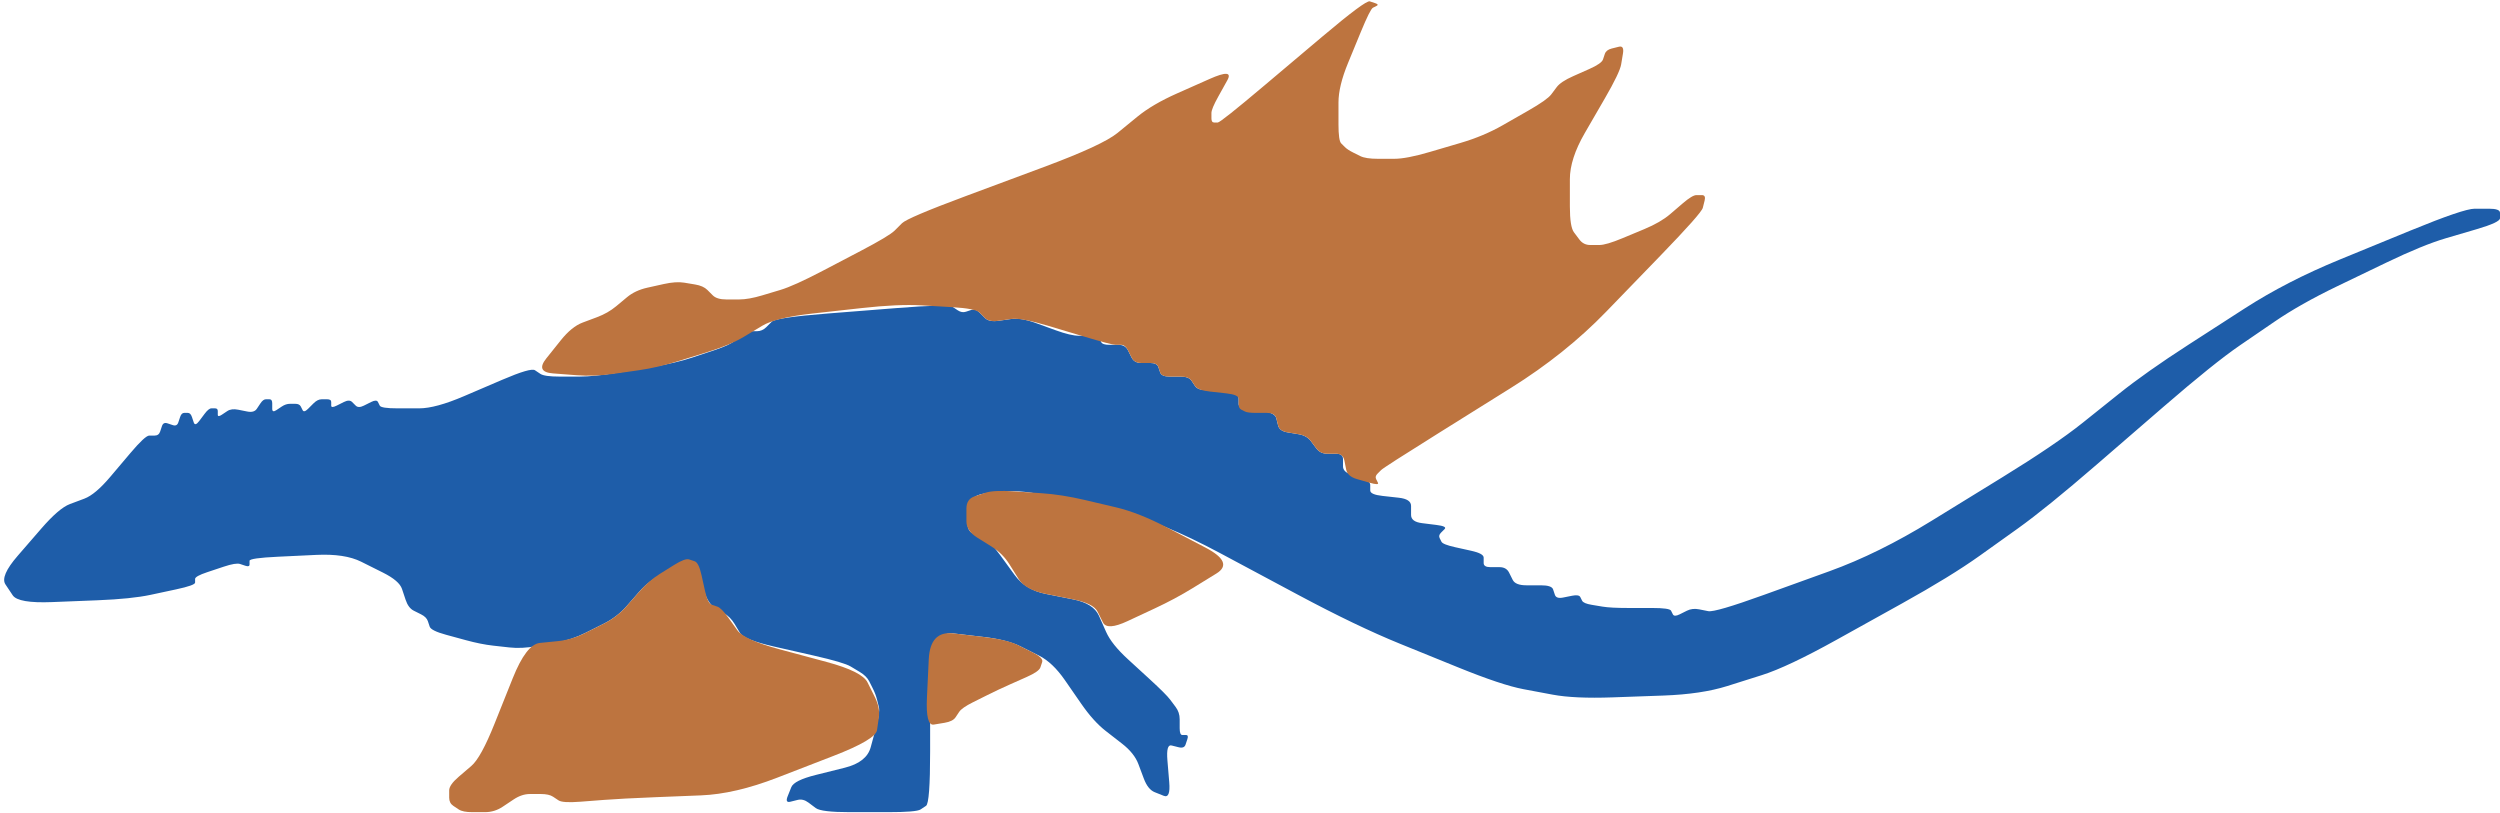
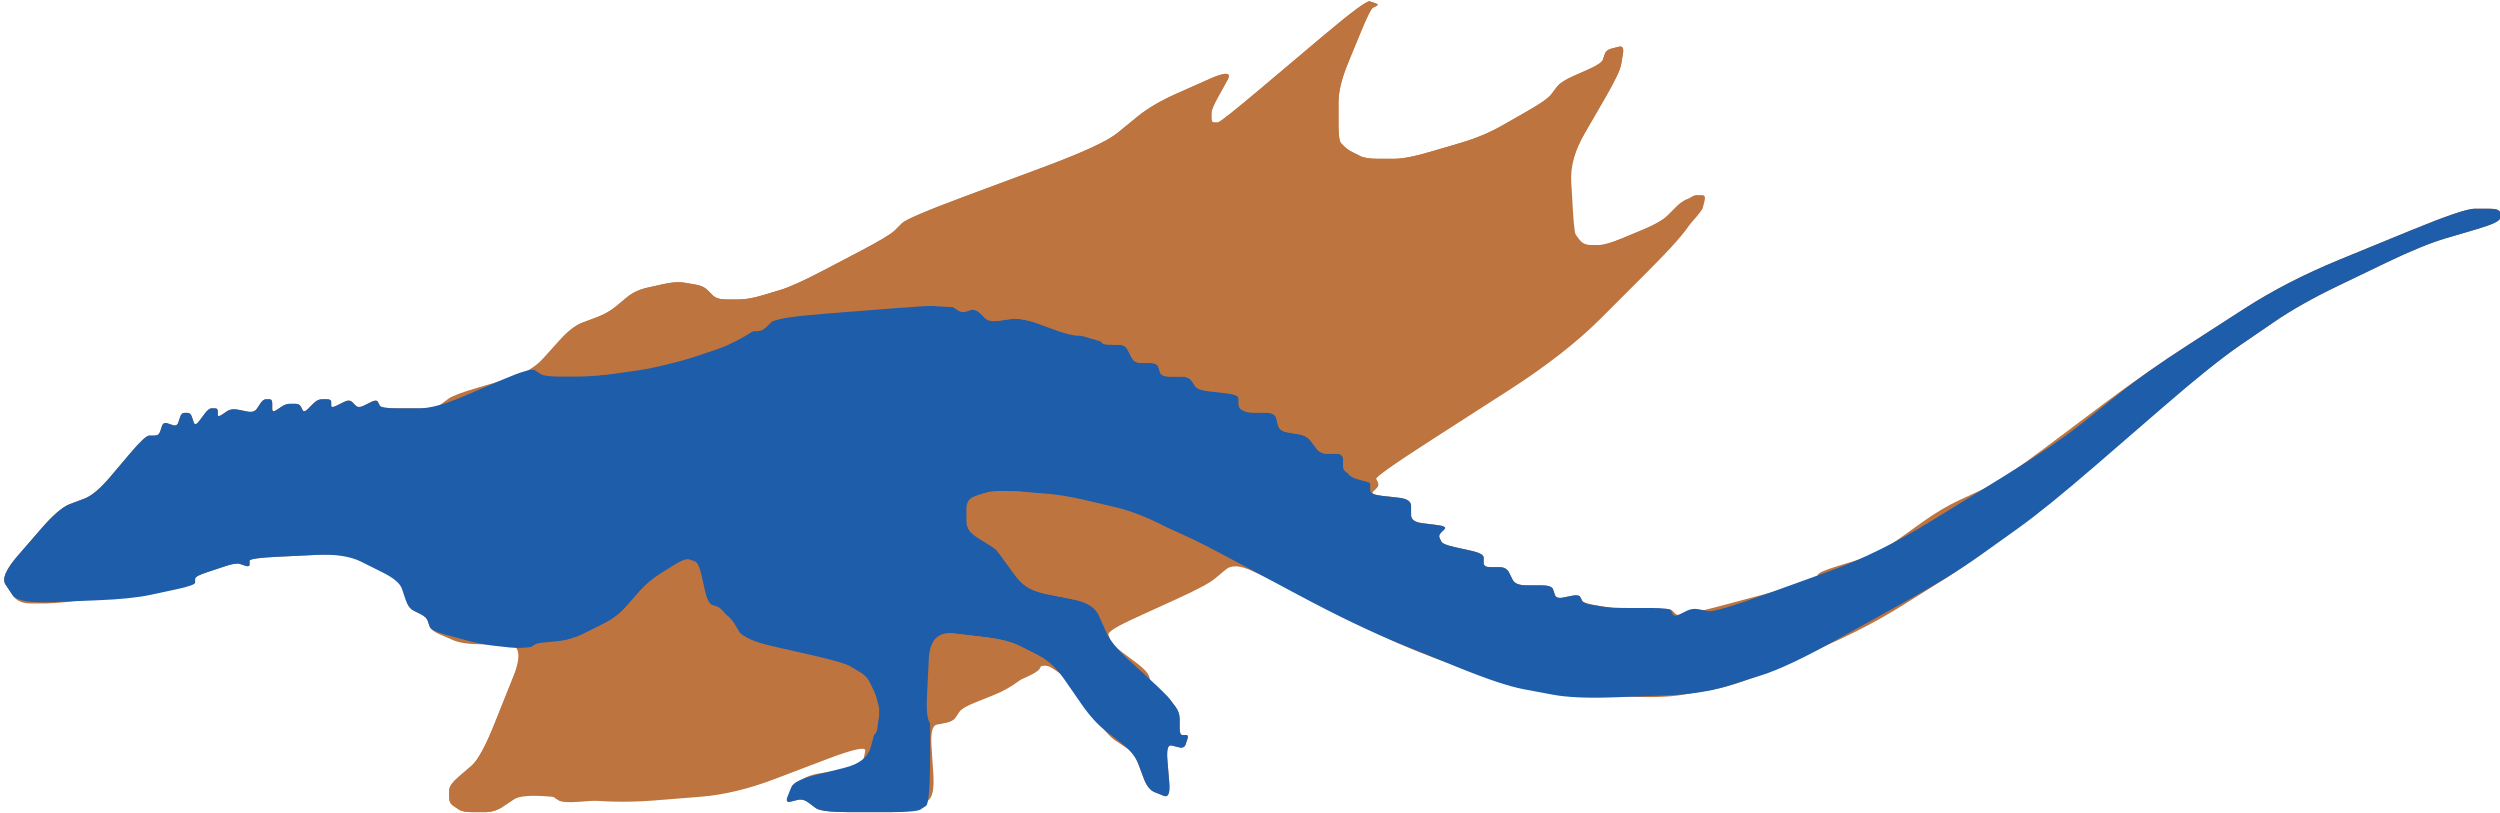
<svg xmlns="http://www.w3.org/2000/svg" viewBox="0 0 551 179" width="551" height="179">
+   <path data-wing-backing="true" fill="rgb(189,116,63)" d="M291.4 8.1L291.4 8.1Q301 0 301.9 0.3L303.1 0.7Q304 1 303.4 1.3L302.6 1.7Q302 2 299.9 7.1L297.1 13.9Q295 19 295 22.6L295 27.4Q295 31 295.6 31.6L296.4 32.4Q297 33 298.2 33.6L299.8 34.4Q301 35 303.7 35L307.3 35Q310 35 315.1 33.5L321.9 31.5Q327 30 331.2 27.6L336.8 24.4Q341 22 341.9 20.8L343.1 19.2Q344 18 346.7 16.8L350.3 15.2Q353 14 353.3 13.1L353.7 11.9Q354 11 355.2 10.7L356.8 10.3Q358 10 357.7 11.8L357.3 14.2Q357 16 353.7 21.7L349.3 29.3Q346 35 346.3 40.1L346.7 46.9Q347 52 347.6 52.6L348.4 53.4Q349 54 350.5 54L352.5 54Q354 54 357.6 52.5L362.4 50.5Q366 49 367.5 47.5L369.5 45.5Q371 44 372.5 43.7L374.5 43.3Q376 43 374.5 45.7L372.5 49.3Q371 52 363.2 59.8L352.8 70.2Q345 78 332.4 86.1L315.6 96.9Q303 105 303.3 105.6L303.7 106.4Q304 107 303.4 107.6L302.6 108.4Q302 109 304.7 109.3L308.3 109.7Q311 110 311 111.5L311 113.5Q311 115 313.4 115.3L316.6 115.7Q319 116 318.4 116.6L317.6 117.4Q317 118 317.3 118.6L317.7 119.4Q318 120 320.7 120.6L324.3 121.4Q327 122 327 122.9L327 124.1Q327 125 328.5 125L330.5 125Q332 125 332.6 126.2L333.4 127.8Q334 129 336.4 129L339.6 129Q342 129 342.3 129.9L342.7 131.1Q343 132 344.5 131.7L346.5 131.3Q348 131 348.3 131.6L348.7 132.4Q349 133 352.9 133.6L358.1 134.4Q362 135 363.8 134.7L366.2 134.3Q368 134 368.6 134.6L369.4 135.4Q370 136 379 133.6L391 130.4Q400 128 400.3 127.4L400.7 126.6Q401 126 404.9 124.8L410.1 123.2Q414 122 418.2 119L423.8 115Q428 112 431.9 110.2L437.1 107.8Q441 106 450.6 98.8L463.4 89.2Q473 82 482.3 76L494.7 68Q504 62 515.7 57.2L531.3 50.8Q543 46 545.4 46L548.6 46Q551 46 551 46.9L551 48.1Q551 49 545.9 50.5L539.1 52.5Q534 54 525.9 57.9L515.1 63.1Q507 67 501.3 70.9L493.7 76.1Q488 80 472.4 92.9L451.6 110.1Q436 123 428.8 127.5L419.2 133.5Q412 138 403.3 141.9L391.7 147.1Q383 151 377.9 151.9L371.1 153.1Q366 154 356.7 153.4L344.3 152.6Q335 152 326.9 149L316.1 145Q308 142 301.1 138.4L291.9 133.6Q285 130 281.1 128.2L275.9 125.8Q272 124 270.2 125.5L267.8 127.5Q266 129 259.4 132L250.6 136Q244 139 244.3 139.9L244.7 141.1Q245 142 247.4 143.8L250.6 146.2Q253 148 253.3 149.2L253.7 150.8Q254 152 254.9 152.3L256.1 152.7Q257 153 257.9 154.2L259.1 155.8Q260 157 260 158.5L260 160.5Q260 162 260.6 162L261.4 162Q262 162 261.7 162.9L261.3 164.1Q261 165 259.8 164.7L258.2 164.3Q257 164 257.3 167.6L257.7 172.4Q258 176 256.5 175.4L254.5 174.6Q253 174 252.1 171.6L250.9 168.4Q250 166 248.2 164.8L245.8 163.2Q244 162 241.6 158.4L238.4 153.6Q236 150 234.2 148.8L231.8 147.2Q230 146 227.6 147.8L224.4 150.2Q222 152 219 153.2L215 154.8Q212 156 211.4 156.9L210.6 158.1Q210 159 208.5 159.3L206.5 159.7Q205 160 205.3 164.5L205.7 170.5Q206 175 204.8 176.2L203.2 177.8Q202 179 195.7 179L187.3 179Q181 179 179.8 178.1L178.2 176.9Q177 176 175.8 176.3L174.2 176.7Q173 177 174.2 175.2L175.8 172.8Q177 171 180.9 170.4L186.1 169.6Q190 169 190.3 167.5L190.7 165.5Q191 164 182.3 167.3L170.7 171.7Q162 175 154.5 175.6L144.5 176.4Q137 177 130.4 176.4L121.6 175.6Q115 175 113.2 176.2L110.8 177.8Q109 179 106.9 179L104.1 179Q102 179 101.1 178.4L99.9 177.6Q99 177 99 175.8L99 174.2Q99 173 101.1 171.2L103.9 168.8Q106 167 109 159.5L113 149.5Q116 142 111.8 142L106.2 142Q102 142 99.9 141.1L97.1 139.9Q95 139 94.7 138.1L94.3 136.9Q94 136 92.8 135.4L91.2 134.6Q90 134 89.7 132.5L89.3 130.5Q89 129 87.5 127.8L85.5 126.2Q84 125 81.6 124.1L78.4 122.9Q76 122 69.7 122.3L61.3 122.7Q55 123 55 123.6L55 124.4Q55 125 54.1 124.7L52.9 124.3Q52 124 50.2 124.6L47.8 125.4Q46 126 45.1 126.3L43.9 126.7Q43 127 43 127.6L43 128.4Q43 129 34 130.2L22 131.8Q13 133 10.3 133L6.7 133Q4 133 2.8 131.2L1.2 128.8Q0 127 3.9 122.5L9.1 116.5Q13 112 15.4 111.1L18.6 109.9Q21 109 24.3 105.1L28.7 99.9Q32 96 32.9 96L34.1 96Q35 96 35.3 95.1L35.7 93.9Q36 93 36.9 93.3L38.1 93.7Q39 94 39.3 93.1L39.7 91.9Q40 91 40.6 91L41.4 91Q42 91 42.3 91.9L42.7 93.1Q43 94 43.9 92.8L45.1 91.2Q46 90 46.6 90L47.4 90Q48 90 48 90.6L48 91.4Q48 92 48.9 91.4L50.1 90.6Q51 90 52.5 90.3L54.5 90.7Q56 91 56.6 90.1L57.4 88.9Q58 88 58.6 88L59.4 88Q60 88 60 88.9L60 90.1Q60 91 60.9 90.4L62.1 89.6Q63 89 63.9 89L65.1 89Q66 89 66.3 89.6L66.7 90.4Q67 91 67.9 90.1L69.1 88.9Q70 88 70.9 88L72.1 88Q73 88 73 88.6L73 89.4Q73 90 74.2 89.4L75.8 88.6Q77 88 77.6 88.6L78.4 89.4Q79 90 80.2 89.4L81.8 88.6Q83 88 83.3 88.6L83.7 89.4Q84 90 87.6 90L92.4 90Q96 90 97.2 89.1L98.8 87.9Q100 87 105.1 85.5L111.9 83.5Q117 82 119.7 79L123.3 75Q126 72 128.4 71.1L131.6 69.9Q134 69 135.8 67.5L138.2 65.5Q140 64 142.7 63.4L146.3 62.6Q149 62 150.8 62.3L153.2 62.7Q155 63 155.9 63.9L157.1 65.1Q158 66 160.1 66L162.9 66Q165 66 168 65.1L172 63.9Q175 63 181.3 59.7L189.7 55.3Q196 52 197.2 50.8L198.8 49.2Q200 48 212.9 43.2L230.1 36.8Q243 32 246.3 29.3L250.7 25.7Q254 23 259.4 20.6L266.6 17.4Q272 15 270.5 17.7L268.5 21.3Q267 24 267 24.9L267 26.1Q267 27 267.6 27L268.4 27Q269 27 278.6 18.9Z" />
  <path fill="rgb(30,93,169)" d="M531.3 50.8L531.3 50.8Q543 46 545.4 46L548.6 46Q551 46 551 46.9L551 48.1Q551 49 545.9 50.5L539.1 52.5Q534 54 525.9 57.9L515.1 63.1Q507 67 501.3 70.9L493.7 76.1Q488 80 476.9 89.6L462.1 102.4Q451 112 444.7 116.5L436.3 122.5Q430 127 419.2 133L404.8 141Q394 147 388.3 148.8L380.7 151.2Q375 153 366.6 153.3L355.4 153.7Q347 154 342.2 153.1L335.8 151.9Q331 151 321.4 147.1L308.6 141.9Q299 138 286.1 131.1L268.9 121.9Q256 115 247 112.9L235 110.1Q226 108 222.4 108.3L217.6 108.7Q214 109 213.7 111.4L213.3 114.6Q213 117 214.5 117.6L216.5 118.4Q218 119 220.4 122.3L223.6 126.7Q226 130 230.5 130.9L236.5 132.1Q241 133 242.2 135.7L243.8 139.3Q245 142 248.6 145.3L253.4 149.7Q257 153 257.9 154.2L259.1 155.8Q260 157 260 158.5L260 160.5Q260 162 260.6 162L261.4 162Q262 162 261.7 162.9L261.3 164.1Q261 165 259.8 164.7L258.2 164.3Q257 164 257.3 167.6L257.7 172.4Q258 176 256.5 175.4L254.5 174.6Q253 174 252.1 171.6L250.9 168.4Q250 166 247.3 163.9L243.7 161.1Q241 159 238.3 155.1L234.7 149.9Q232 146 229 144.5L225 142.5Q222 141 216.9 140.4L210.1 139.6Q205 139 205 150.4L205 165.6Q205 177 204.1 177.6L202.9 178.4Q202 179 195.7 179L187.3 179Q181 179 179.8 178.1L178.2 176.9Q177 176 175.8 176.3L174.2 176.7Q173 177 173.6 175.5L174.4 173.5Q175 172 179.8 170.8L186.2 169.2Q191 168 191.9 164.7L193.1 160.3Q194 157 193.7 155.8L193.3 154.2Q193 153 192.4 151.8L191.6 150.2Q191 149 189.5 148.1L187.5 146.9Q186 146 179.4 144.5L170.6 142.5Q164 141 163.1 139.5L161.9 137.5Q161 136 159.5 135.1L157.5 133.9Q156 133 155.1 130L153.9 126Q153 123 150 124.5L146 126.5Q143 128 140.9 130.4L138.1 133.6Q136 136 133 137.5L129 139.5Q126 141 122.7 141.6L118.3 142.4Q115 143 112.3 142.7L108.7 142.3Q106 142 102.7 141.1L98.3 139.9Q95 139 94.7 138.1L94.3 136.9Q94 136 92.8 135.4L91.2 134.6Q90 134 89.4 132.2L88.6 129.8Q88 128 84.4 126.2L79.6 123.8Q76 122 69.7 122.3L61.3 122.7Q55 123 55 123.6L55 124.4Q55 125 54.1 124.7L52.9 124.3Q52 124 49.3 124.9L45.7 126.1Q43 127 43 127.6L43 128.4Q43 129 38.8 129.9L33.2 131.1Q29 132 21.5 132.3L11.5 132.7Q4 133 2.8 131.2L1.2 128.8Q0 127 3.9 122.5L9.1 116.5Q13 112 15.4 111.1L18.6 109.9Q21 109 24.3 105.1L28.7 99.9Q32 96 32.9 96L34.1 96Q35 96 35.3 95.1L35.7 93.9Q36 93 36.9 93.3L38.1 93.7Q39 94 39.3 93.1L39.7 91.9Q40 91 40.6 91L41.4 91Q42 91 42.3 91.9L42.7 93.1Q43 94 43.9 92.8L45.1 91.2Q46 90 46.6 90L47.4 90Q48 90 48 90.6L48 91.4Q48 92 48.9 91.4L50.1 90.6Q51 90 52.5 90.3L54.5 90.7Q56 91 56.6 90.1L57.4 88.9Q58 88 58.6 88L59.4 88Q60 88 60 88.9L60 90.1Q60 91 60.9 90.4L62.1 89.6Q63 89 63.9 89L65.1 89Q66 89 66.3 89.6L66.7 90.4Q67 91 67.9 90.1L69.1 88.9Q70 88 70.9 88L72.1 88Q73 88 73 88.6L73 89.4Q73 90 74.2 89.4L75.8 88.6Q77 88 77.6 88.6L78.4 89.4Q79 90 80.2 89.4L81.8 88.6Q83 88 83.3 88.6L83.7 89.4Q84 90 87.6 90L92.4 90Q96 90 102.3 87.3L110.7 83.7Q117 81 117.9 81.6L119.1 82.4Q120 83 123.3 83L127.7 83Q131 83 136.4 82.1L143.6 80.9Q149 80 152.6 78.8L157.4 77.2Q161 76 161.9 75.1L163.1 73.9Q164 73 165.2 73L166.8 73Q168 73 168.9 72.1L170.1 70.9Q171 70 182.4 69.1L197.6 67.9Q209 67 209.9 67.6L211.1 68.4Q212 69 212.9 68.7L214.1 68.3Q215 68 215.9 68.9L217.1 70.1Q218 71 220.1 70.7L222.9 70.3Q225 70 228.3 71.2L232.7 72.8Q236 74 237.8 74L240.2 74Q242 74 242.3 74.6L242.7 75.4Q243 76 244.5 76L246.5 76Q248 76 248.6 77.2L249.4 78.8Q250 80 251.5 80L253.5 80Q255 80 255.3 80.9L255.7 82.1Q256 83 257.8 83L260.2 83Q262 83 262.6 83.9L263.4 85.1Q264 86 266.1 86L268.9 86Q271 86 271.6 86.3L272.4 86.7Q273 87 273 87.9L273 89.1Q273 90 275.4 90.3L278.6 90.7Q281 91 281.3 92.2L281.7 93.8Q282 95 283.8 95.3L286.2 95.7Q288 96 288.9 97.2L290.1 98.8Q291 100 292.5 100L294.5 100Q296 100 296 101.2L296 102.8Q296 104 297.8 104.6L300.2 105.4Q302 106 302 106.9L302 108.1Q302 109 304.7 109.3L308.3 109.7Q311 110 311 111.5L311 113.5Q311 115 313.4 115.3L316.6 115.7Q319 116 318.4 116.6L317.6 117.4Q317 118 317.3 118.6L317.7 119.4Q318 120 320.7 120.6L324.3 121.4Q327 122 327 122.9L327 124.1Q327 125 328.5 125L330.5 125Q332 125 332.6 126.2L333.4 127.8Q334 129 336.4 129L339.6 129Q342 129 342.3 129.9L342.7 131.1Q343 132 344.5 131.7L346.5 131.3Q348 131 348.3 131.6L348.7 132.4Q349 133 350.8 133.3L353.2 133.7Q355 134 358.9 134L364.1 134Q368 134 368.3 134.6L368.7 135.4Q369 136 370.2 135.4L371.8 134.6Q373 134 374.5 134.3L376.5 134.7Q378 135 388.8 131.1L403.2 125.9Q414 122 425.7 114.8L441.3 105.2Q453 98 459 93.2L467 86.8Q473 82 482.3 76L494.7 68Q504 62 515.7 57.2Z" />
  <path fill="rgb(189,116,63)" d="M291.4 8.1L291.4 8.1Q301 0 301.9 0.3L303.1 0.7Q304 1 303.4 1.3L302.6 1.7Q302 2 299.9 7.1L297.1 13.9Q295 19 295 22.6L295 27.4Q295 31 295.6 31.6L296.4 32.4Q297 33 298.2 33.6L299.8 34.4Q301 35 303.7 35L307.3 35Q310 35 315.1 33.5L321.9 31.5Q327 30 331.2 27.6L336.8 24.4Q341 22 341.9 20.8L343.1 19.2Q344 18 346.7 16.8L350.3 15.2Q353 14 353.3 13.1L353.7 11.9Q354 11 355.2 10.7L356.8 10.3Q358 10 357.7 11.8L357.3 14.2Q357 16 353.7 21.7L349.3 29.3Q346 35 346 39.5L346 45.5Q346 50 346.9 51.2L348.1 52.8Q349 54 350.5 54L352.5 54Q354 54 357.6 52.5L362.4 50.5Q366 49 368.1 47.2L370.9 44.8Q373 43 373.9 43L375.1 43Q376 43 375.7 44.2L375.3 45.8Q375 47 366 56.3L354 68.7Q345 78 333 85.5L317 95.5Q305 103 304.4 103.6L303.6 104.4Q303 105 303.3 105.6L303.7 106.4Q304 107 301.9 106.4L299.1 105.6Q297 105 296.7 103.5L296.3 101.5Q296 100 294.5 100L292.5 100Q291 100 290.1 98.8L288.9 97.2Q288 96 286.2 95.7L283.8 95.3Q282 95 281.7 93.8L281.3 92.2Q281 91 279.2 91L276.8 91Q275 91 274.4 90.7L273.6 90.3Q273 90 273 89.1L273 87.9Q273 87 270.3 86.7L266.7 86.3Q264 86 263.4 85.1L262.6 83.9Q262 83 260.2 83L257.8 83Q256 83 255.7 82.1L255.3 80.9Q255 80 253.5 80L251.5 80Q250 80 249.4 78.8L248.6 77.2Q248 76 247.1 76L245.9 76Q245 76 239 74.2L231 71.8Q225 70 222.9 70.3L220.1 70.7Q218 71 217.1 70.1L215.9 68.9Q215 68 209.9 67.7L203.1 67.3Q198 67 189.9 67.9L179.1 69.1Q171 70 168 71.8L164 74.2Q161 76 156.2 77.5L149.8 79.5Q145 81 140.8 81.6L135.2 82.4Q131 83 127.1 82.7L121.9 82.3Q118 82 120.4 79L123.6 75Q126 72 128.4 71.1L131.6 69.9Q134 69 135.8 67.5L138.2 65.5Q140 64 142.7 63.4L146.3 62.6Q149 62 150.8 62.3L153.2 62.7Q155 63 155.9 63.9L157.1 65.1Q158 66 160.1 66L162.9 66Q165 66 168 65.1L172 63.9Q175 63 181.3 59.7L189.7 55.3Q196 52 197.2 50.8L198.8 49.2Q200 48 212.9 43.2L230.1 36.8Q243 32 246.3 29.3L250.7 25.7Q254 23 259.4 20.6L266.6 17.4Q272 15 270.5 17.7L268.5 21.3Q267 24 267 24.9L267 26.1Q267 27 267.6 27L268.4 27Q269 27 278.6 18.9ZM217.2 108.6L217.2 108.6Q219 108 223.5 108.3L229.5 108.7Q234 109 239.1 110.2L245.9 111.8Q251 113 257.3 116.3L265.7 120.7Q272 124 268.1 126.4L262.9 129.6Q259 132 254.5 134.1L248.5 136.9Q244 139 243.1 137.2L241.9 134.8Q241 133 236.5 132.1L230.5 130.9Q226 130 224.5 127.6L222.5 124.4Q221 122 218.6 120.5L215.4 118.5Q213 117 213 114.9L213 112.1Q213 110 214.8 109.4ZM148.6 124.5L148.6 124.5Q151 123 151.9 123.3L153.1 123.7Q154 124 154.6 126.7L155.4 130.3Q156 133 156.9 133.3L158.1 133.7Q159 134 160.5 136.1L162.5 138.9Q164 141 171.8 143.1L182.2 145.9Q190 148 191.2 150.4L192.8 153.6Q194 156 193.7 158.1L193.3 160.9Q193 163 183.7 166.6L171.3 171.4Q162 175 154.5 175.3L144.5 175.7Q137 176 133.1 176.3L127.9 176.7Q124 177 123.1 176.4L121.9 175.6Q121 175 119.2 175L116.8 175Q115 175 113.2 176.2L110.8 177.8Q109 179 106.9 179L104.1 179Q102 179 101.1 178.4L99.9 177.6Q99 177 99 175.8L99 174.2Q99 173 101.1 171.2L103.9 168.8Q106 167 109 159.5L113 149.5Q116 142 119 141.7L123 141.3Q126 141 129 139.5L133 137.5Q136 136 138.1 133.6L140.9 130.4Q143 128 145.4 126.5ZM204.7 145.3L204.7 145.3Q205 139 210.1 139.6L216.9 140.4Q222 141 224.4 142.2L227.6 143.8Q230 145 229.7 145.9L229.3 147.1Q229 148 226.3 149.2L222.7 150.8Q220 152 217.6 153.2L214.4 154.8Q212 156 211.4 156.9L210.6 158.1Q210 159 208.2 159.3L205.8 159.7Q204 160 204.3 153.7Z" />
</svg>
